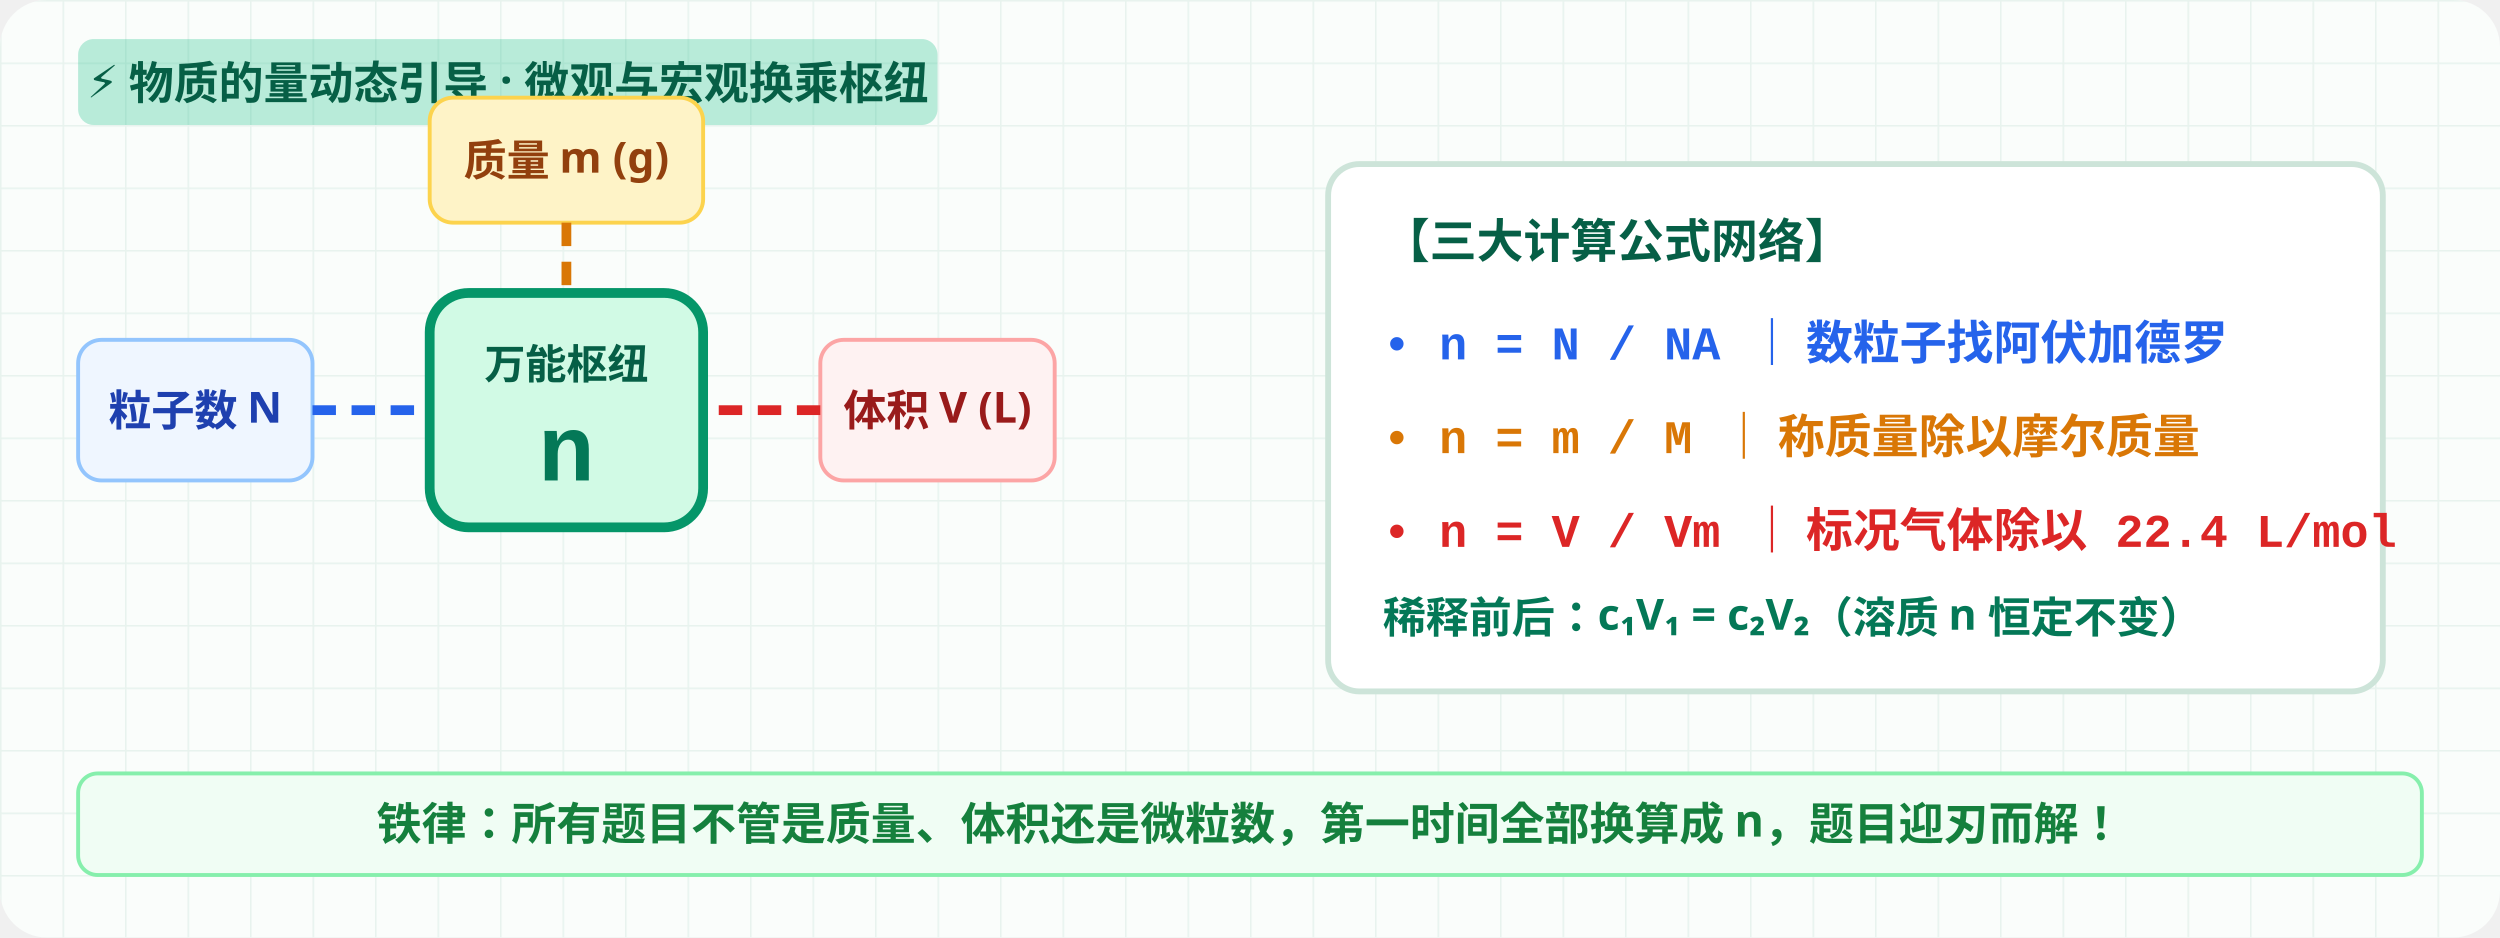
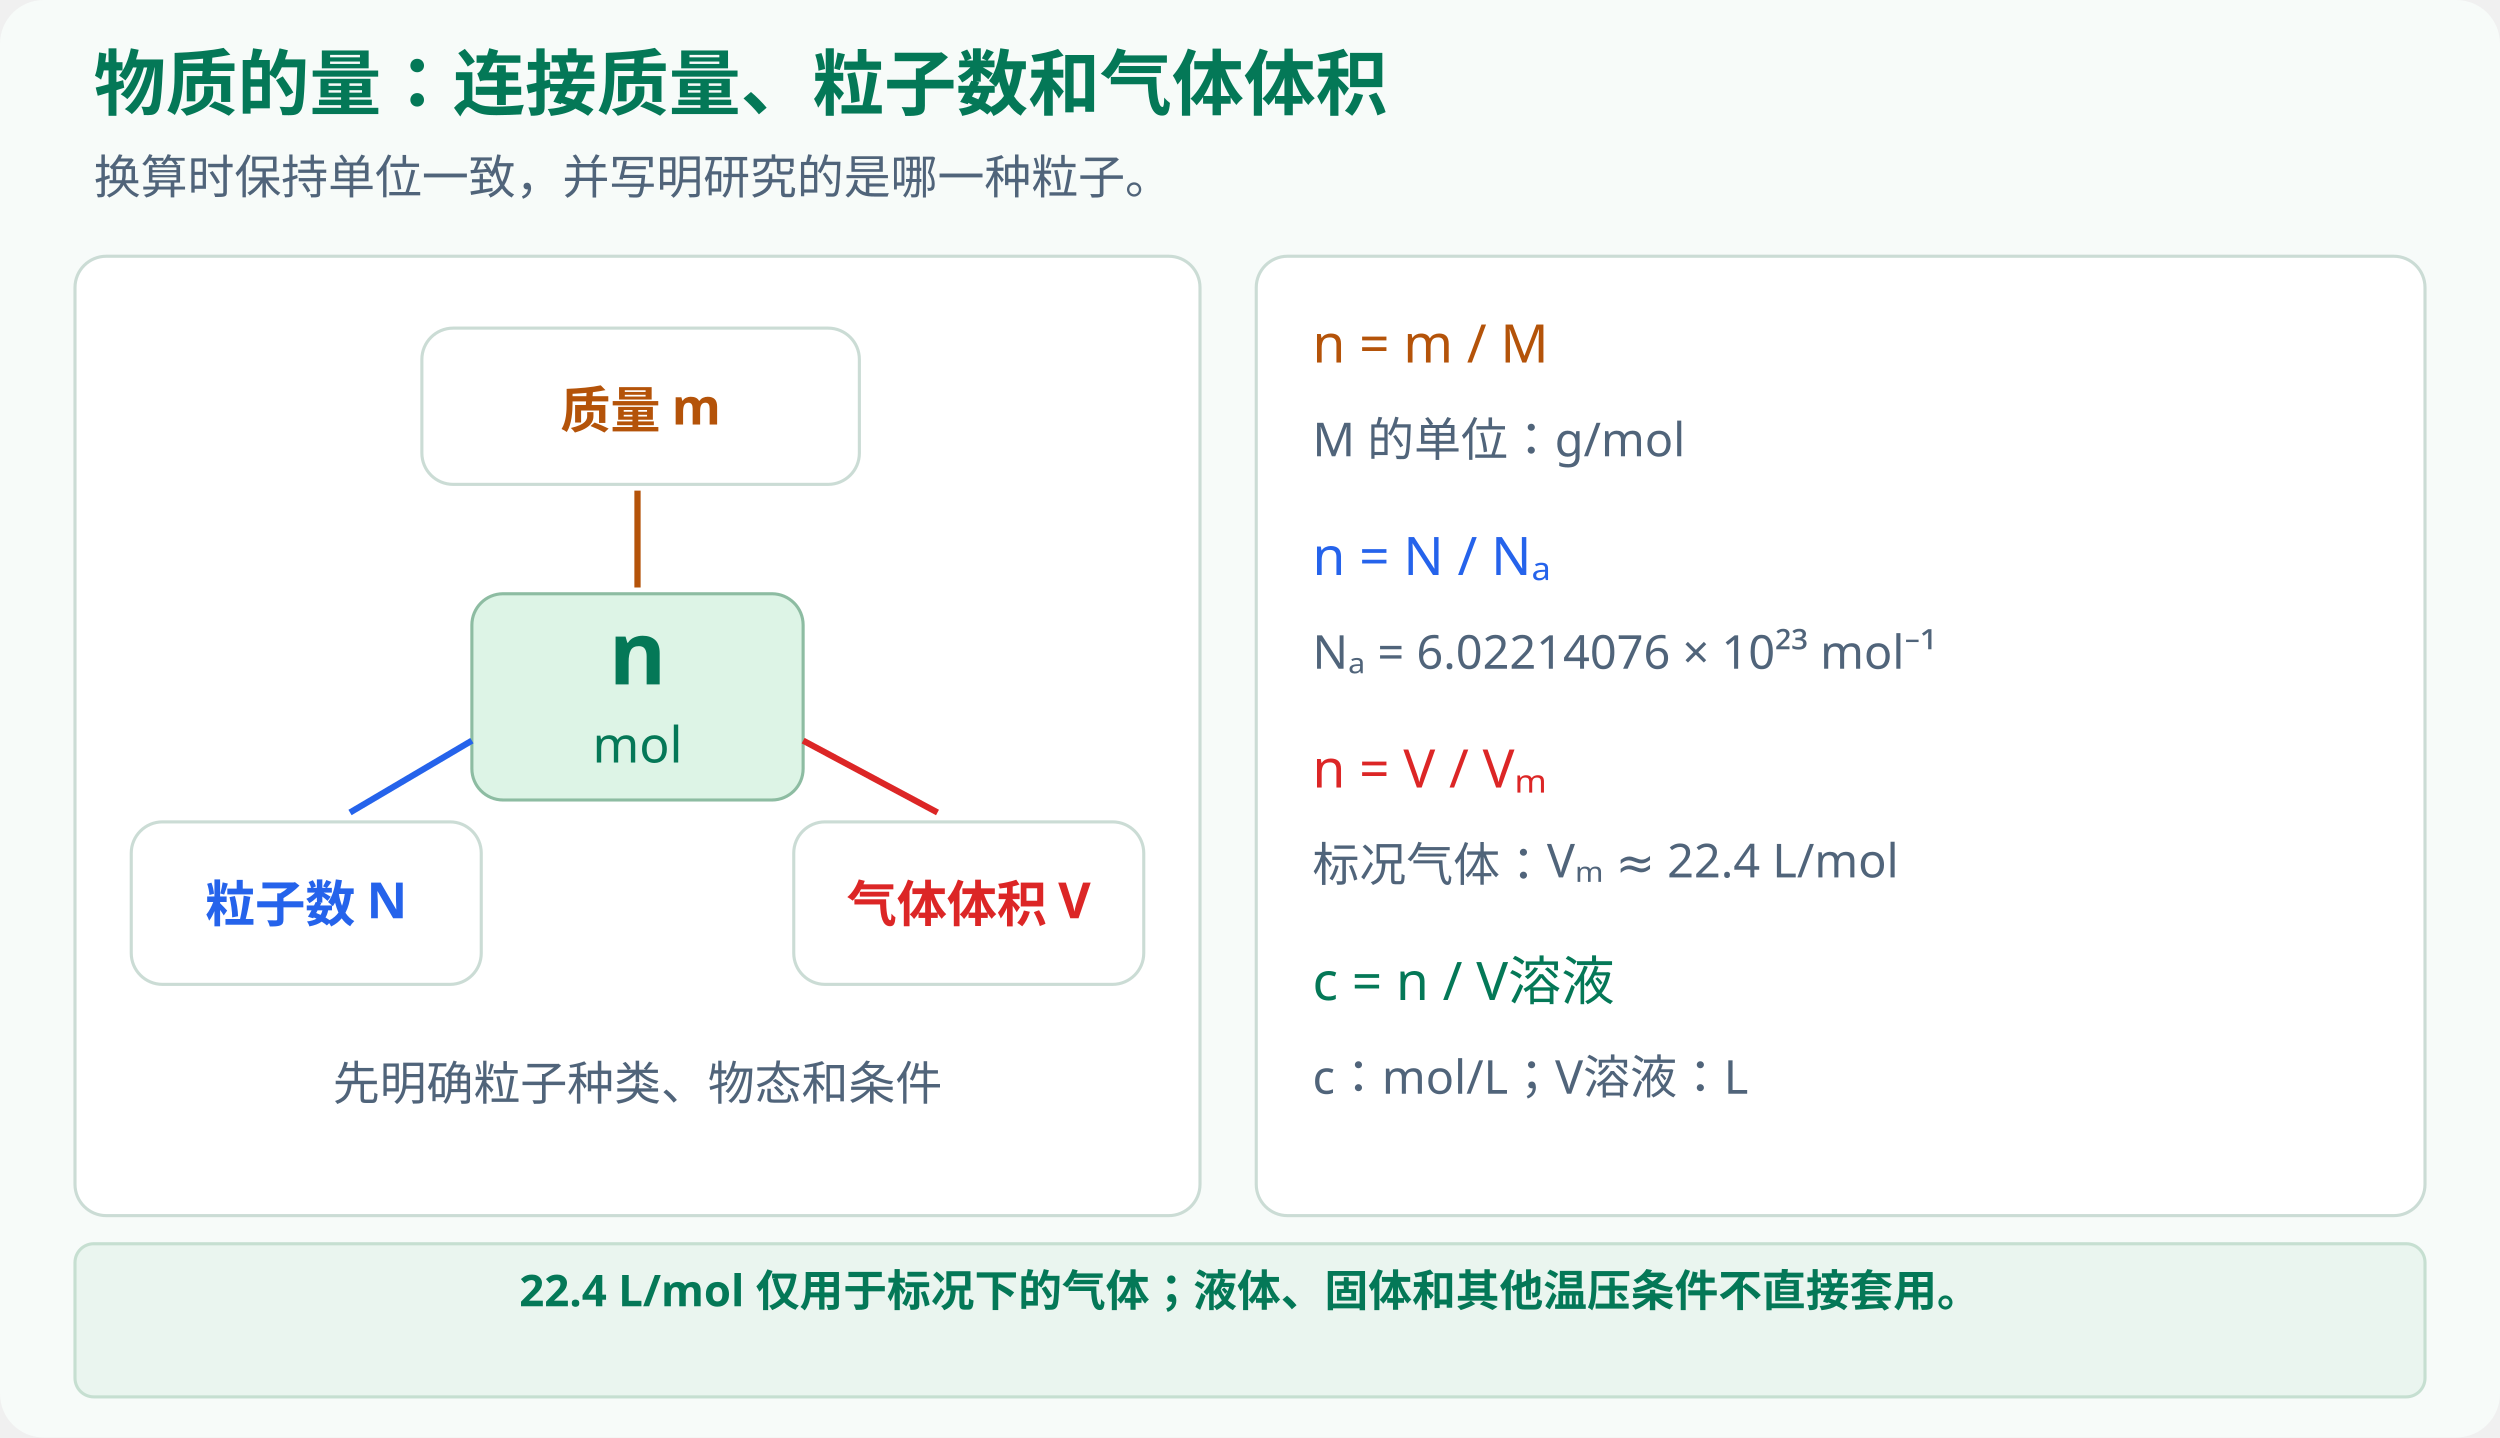
- <svg xmlns="http://www.w3.org/2000/svg" viewBox="0 0 640 240" width="100%" height="100%">
+ <svg xmlns="http://www.w3.org/2000/svg" viewBox="0 0 800 460" width="100%" role="img" aria-labelledby="title description">
  <defs>
-     <pattern id="gridIntroMole" width="16" height="16" patternUnits="userSpaceOnUse">
-       <path d="M 16 0 L 0 0 0 16" fill="none" stroke="#e8f3ee" stroke-width="0.8" />
-     </pattern>
+     <marker id="arrow" viewBox="0 0 10 10" refX="9" refY="5" markerWidth="6" markerHeight="6" orient="auto-start-reverse">
+       <path d="M0 0 L10 5 L0 10 Z" fill="context-stroke" />
+     </marker>
    <style>
-       /* 粒子光流向中心枢纽汇聚流动 */
-       @keyframes flowToHub {
-         0% { stroke-dashoffset: 40; }
-         100% { stroke-dashoffset: 0; }
-       }
-       .anim-flow-hub {
-         stroke-dasharray: 6,4;
-         animation: flowToHub 1.4s linear infinite;
+       text { font-family: 'Microsoft YaHei','PingFang SC',sans-serif; }
+       .still { display: none; }
+       @media (prefers-reduced-motion: reduce) {
+         .motion { display: none; }
+         .still { display: inline; }
      }
    </style>
  </defs>
-   <rect width="640" height="240" rx="12" fill="#fafdfb" />
-   <rect width="640" height="240" rx="12" fill="url(#gridIntroMole)" />
-   <rect x="20" y="10" width="220" height="22" rx="4" fill="rgba(16, 185, 129, 0.28)" />
-   <text x="130" y="25" font-family="'PingFang SC',sans-serif" font-size="11.5" font-weight="900" fill="#065f46" text-anchor="middle">
-     ⚡ 物质的量动态引导 · 微观与宏观换乘枢纽
-   </text>
-   <g transform="translate(145, 105)">
-     <rect x="-35" y="-30" width="70" height="60" rx="10" fill="#d1fae5" stroke="#059669" stroke-width="2.5" />
-     <text x="0" y="-8" font-family="'PingFang SC',sans-serif" font-size="10.5" font-weight="900" fill="#065f46" text-anchor="middle">万能枢纽</text>
-     <text x="0" y="18" font-family="'Courier New',sans-serif" font-size="24" font-weight="900" fill="#047857" text-anchor="middle">n</text>
-     <rect x="-125" y="-18" width="60" height="36" rx="6" fill="#eff6ff" stroke="#93c5fd" />
-     <text x="-95" y="4" font-family="'PingFang SC',sans-serif" font-size="11" font-weight="800" fill="#1e40af" text-anchor="middle">粒子数 N</text>
-     <line class="anim-flow-hub" x1="-65" y1="0" x2="-35" y2="0" stroke="#2563eb" stroke-width="2.5" />
-     <rect x="-35" y="-80" width="70" height="32" rx="6" fill="#fef3c7" stroke="#fcd34d" />
-     <text x="0" y="-60" font-family="'PingFang SC',sans-serif" font-size="11" font-weight="800" fill="#92400e" text-anchor="middle">质量 m (g)</text>
-     <line class="anim-flow-hub" x1="0" y1="-48" x2="0" y2="-30" stroke="#d97706" stroke-width="2.5" />
-     <rect x="65" y="-18" width="60" height="36" rx="6" fill="#fef2f2" stroke="#fca5a5" />
-     <text x="95" y="4" font-family="'PingFang SC',sans-serif" font-size="11" font-weight="800" fill="#991b1b" text-anchor="middle">体积 V (L)</text>
-     <line class="anim-flow-hub" x1="65" y1="0" x2="35" y2="0" stroke="#dc2626" stroke-width="2.5" />
-   </g>
-   <g transform="translate(340, 42)">
-     <rect width="270" height="135" rx="8" fill="#ffffff" stroke="#cde4d9" stroke-width="1.5" />
-     <text x="14" y="24" font-family="'PingFang SC',sans-serif" font-size="12" font-weight="900" fill="#065f46">
-       【三大计算公式网络】
-     </text>
-     <text x="14" y="50" font-family="'Courier New',sans-serif" font-size="12" font-weight="900" fill="#2563eb">
-       • n = N / NA ｜ 数粒子找阿伏加德罗
-     </text>
-     <text x="14" y="74" font-family="'Courier New',sans-serif" font-size="12" font-weight="900" fill="#d97706">
-       • n = m / M  ｜ 称质量除以摩尔质量
-     </text>
-     <text x="14" y="98" font-family="'Courier New',sans-serif" font-size="12" font-weight="900" fill="#dc2626">
-       • n = V / Vm ｜ 标况气体除以 22.4 L/mol
-     </text>
-     <text x="14" y="120" font-family="'PingFang SC',sans-serif" font-size="11" font-weight="800" fill="#047857">
-       稀释前后：c₁V₁ = c₂V₂（溶质 n 恒定不变）
-     </text>
-   </g>
-   <rect x="20" y="198" width="600" height="26" rx="5" fill="#f0fdf4" stroke="#86efac" />
-   <text x="320" y="215" font-family="'PingFang SC',sans-serif" font-size="11.5" font-weight="900" fill="#15803d" text-anchor="middle">
-     铁律：所有题目不管是质量、体积还是微粒数，第一时间全部换算成 n，题目迎刃而解！
-   </text>
+   <rect width="800" height="460" rx="14" fill="#f7fbf9" />
+   <text x="30" y="35" font-size="23" fill="#047857" text-anchor="start" font-weight="800">物质的量：连接质量、粒子数和气体体积</text>
+   <text x="30" y="62" font-size="15" fill="#50647a" text-anchor="start" font-weight="500">换算时保持单位一致，并写明研究的是哪一种粒子。</text>
+   <rect x="24" y="82" width="360" height="307" rx="10" fill="#ffffff" stroke="#cbdcd5" />
+   <rect x="402" y="82" width="374" height="307" rx="10" fill="#ffffff" stroke="#cbdcd5" />
+   <rect x="151" y="190" width="106" height="66" rx="10" fill="#ddf4e6" stroke="#8dbca2" />
+   <text x="204" y="219" font-size="28" fill="#047857" text-anchor="middle" font-weight="800">n</text>
+   <text x="204" y="244" font-size="16" fill="#047857" text-anchor="middle" font-weight="500">mol</text>
+   <rect x="135" y="105" width="140" height="50" rx="10" fill="#ffffff" stroke="#cbdcd5" />
+   <text x="205" y="137" font-size="16" fill="#b45309" text-anchor="middle" font-weight="700">质量 m</text>
+   <rect x="42" y="263" width="112" height="52" rx="10" fill="#ffffff" stroke="#cbdcd5" />
+   <text x="98" y="295" font-size="16" fill="#2563eb" text-anchor="middle" font-weight="700">粒子数 N</text>
+   <rect x="254" y="263" width="112" height="52" rx="10" fill="#ffffff" stroke="#cbdcd5" />
+   <text x="310" y="295" font-size="16" fill="#dc2626" text-anchor="middle" font-weight="700">气体体积 V</text>
+   <line x1="204" y1="157" x2="204" y2="188" stroke="#b45309" stroke-width="2" />
+   <line x1="151" y1="237" x2="112" y2="260" stroke="#2563eb" stroke-width="2" />
+   <line x1="257" y1="237" x2="300" y2="260" stroke="#dc2626" stroke-width="2" />
+   <text x="420" y="116" font-size="17" fill="#b45309" text-anchor="start" font-weight="500">n = m / M</text>
+   <text x="420" y="146" font-size="15" fill="#50647a" text-anchor="start" font-weight="500">M 的单位：g/mol</text>
+   <text x="420" y="184" font-size="17" fill="#2563eb" text-anchor="start" font-weight="500">n = N / Nₐ</text>
+   <text x="420" y="214" font-size="15" fill="#50647a" text-anchor="start" font-weight="500">Nₐ = 6.02214076 × 10²³ mol⁻¹</text>
+   <text x="420" y="252" font-size="17" fill="#dc2626" text-anchor="start" font-weight="500">n = V / Vₘ</text>
+   <text x="420" y="282" font-size="15" fill="#50647a" text-anchor="start" font-weight="500">标况气体：Vₘ ≈ 22.4 L/mol</text>
+   <text x="420" y="320" font-size="17" fill="#047857" text-anchor="start" font-weight="500">c = n / V溶液</text>
+   <text x="420" y="350" font-size="15" fill="#50647a" text-anchor="start" font-weight="500">c：mol/L；V溶液：L</text>
+   <text x="204" y="352" font-size="15" fill="#50647a" text-anchor="middle" font-weight="500">先明确粒子种类、物态和条件</text>
+   <rect x="24" y="398" width="752" height="49" rx="6" fill="#eaf5ef" stroke="#c6dfd1" />
+   <text x="400" y="418" font-size="14" fill="#047857" text-anchor="middle" font-weight="600">22.4 L/mol 仅用于标况下的气体；液体、固体和其他温压条件不直接套用。</text>
</svg>
